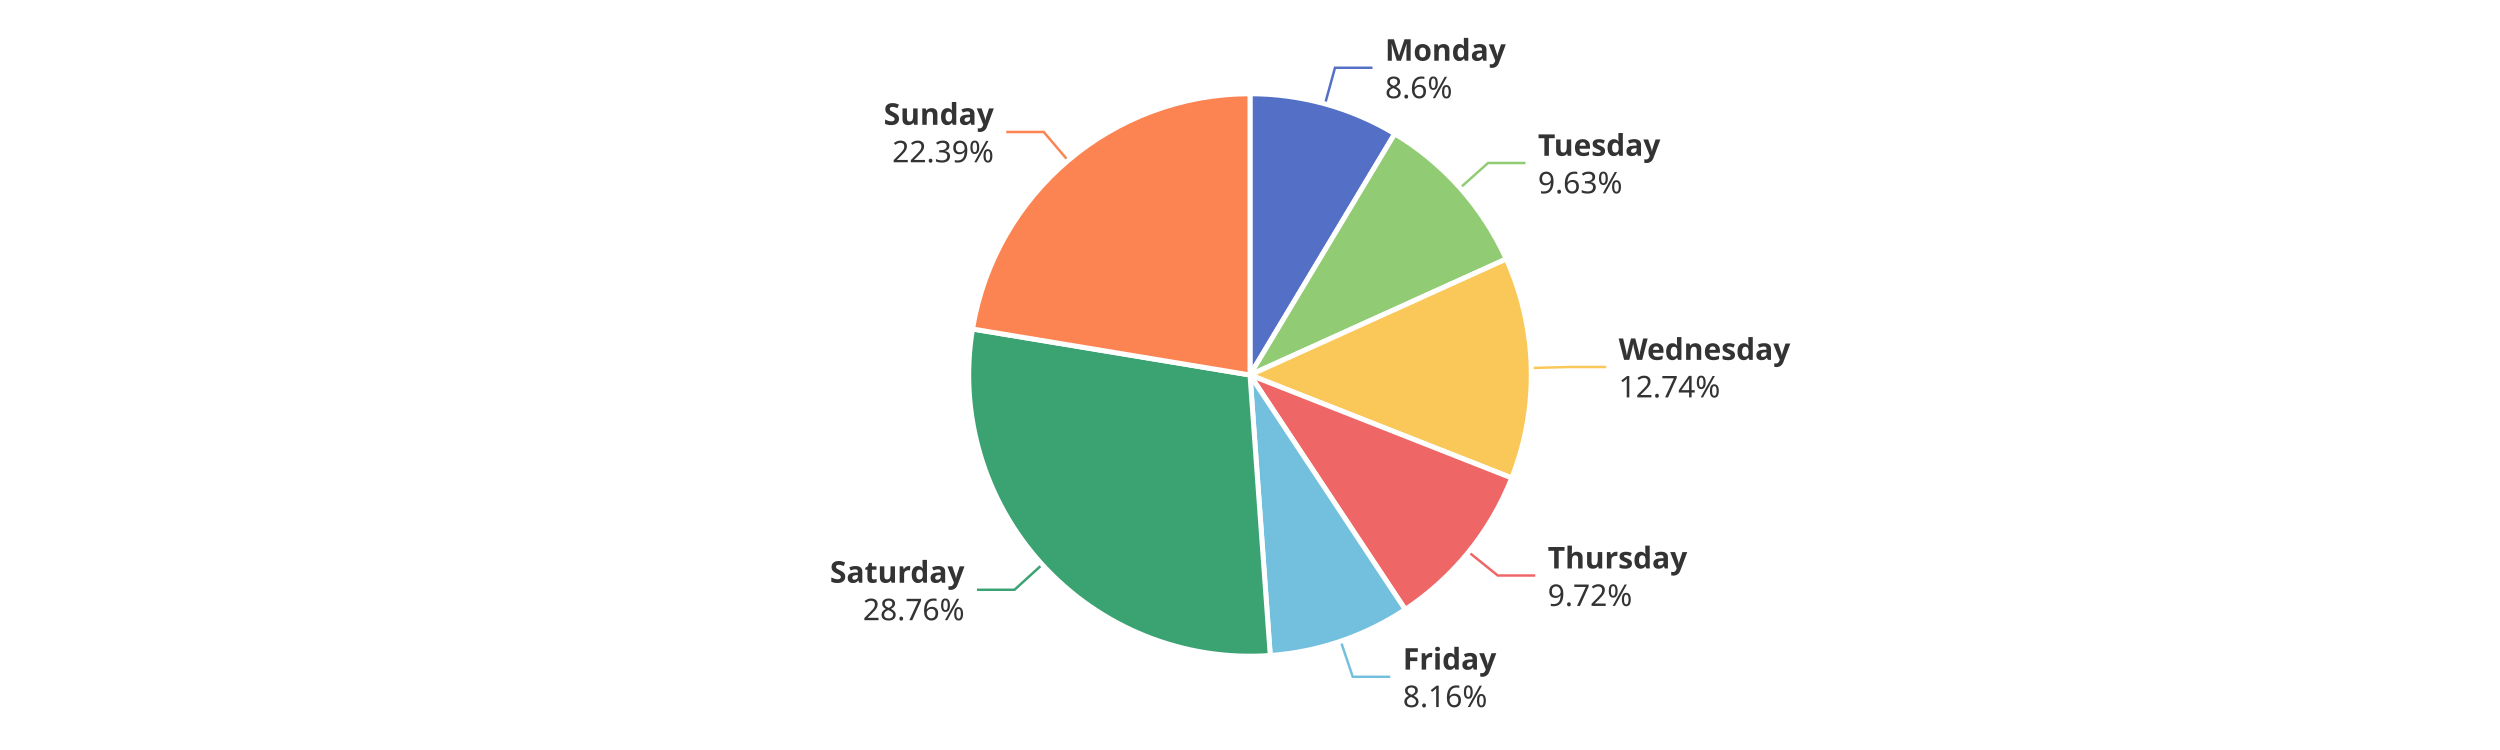
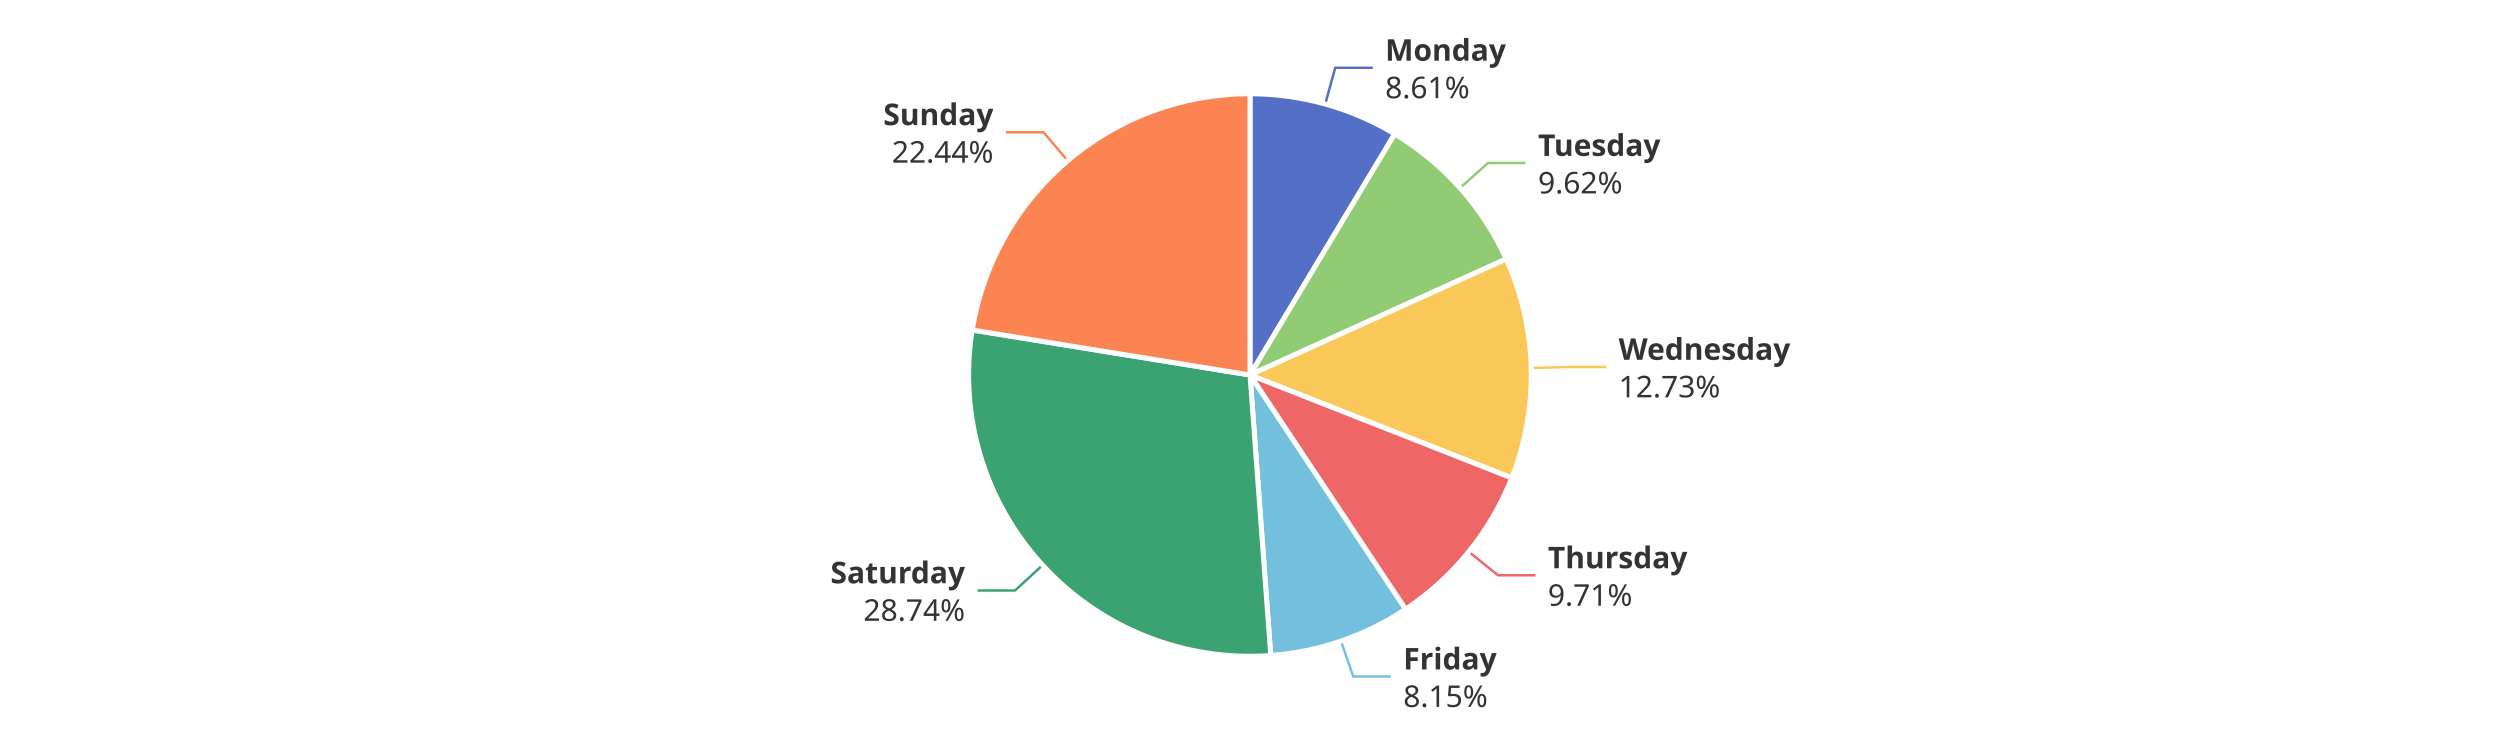
<svg xmlns="http://www.w3.org/2000/svg" width="1000" height="300" version="1.1" baseProfile="full" viewBox="0 0 1000 300">
  <rect width="1000" height="300" x="0" y="0" id="0" fill="#ffffff" />
-   <polyline points="530 41.6 534 27.1 549 27.1" fill="none" stroke="#5470c6" />
+   <polyline points="530.1 41.6 534.1 27.1 549.1 27.1" fill="none" stroke="#5470c6" />
  <polyline points="584 75.2 595.2 65.2 610.2 65.2" fill="none" stroke="#91cc75" />
  <polyline points="612.5 147.2 627.5 146.8 642.5 146.8" fill="none" stroke="#fac858" />
-   <polyline points="587.4 220.8 599.1 230.2 614.1 230.2" fill="none" stroke="#ee6666" />
-   <polyline points="536.3 256.5 541.1 270.7 556.1 270.7" fill="none" stroke="#73c0de" />
-   <polyline points="416.9 225.8 405.8 235.9 390.8 235.9" fill="none" stroke="#3ba272" />
-   <polyline points="427.2 64.2 417.5 52.8 402.5 52.8" fill="none" stroke="#fc8452" />
-   <path d="M500 37.5A112.5 112.5 0 0 1 557.9 53.5L500 150Z" fill="#5470c6" stroke="#fff" stroke-width="2" stroke-linejoin="round" />
-   <path d="M557.9 53.5A112.5 112.5 0 0 1 602.5 103.6L500 150Z" fill="#91cc75" stroke="#fff" stroke-width="2" stroke-linejoin="round" />
+   <polyline points="587.5 220.7 599.2 230.1 614.2 230.1" fill="none" stroke="#ee6666" />
+   <polyline points="536.4 256.4 541.3 270.6 556.3 270.6" fill="none" stroke="#73c0de" />
+   <polyline points="417.1 226 406 236.2 391 236.2" fill="none" stroke="#3ba272" />
+   <polyline points="427.1 64.3 417.4 52.9 402.4 52.9" fill="none" stroke="#fc8452" />
+   <path d="M500 37.5A112.5 112.5 0 0 1 557.9 53.6L500 150Z" fill="#5470c6" stroke="#fff" stroke-width="2" stroke-linejoin="round" />
+   <path d="M557.9 53.6A112.5 112.5 0 0 1 602.5 103.6L500 150Z" fill="#91cc75" stroke="#fff" stroke-width="2" stroke-linejoin="round" />
  <path d="M602.5 103.6A112.5 112.5 0 0 1 604.7 191.2L500 150Z" fill="#fac858" stroke="#fff" stroke-width="2" stroke-linejoin="round" />
-   <path d="M604.7 191.2A112.5 112.5 0 0 1 562.1 243.8L500 150Z" fill="#ee6666" stroke="#fff" stroke-width="2" stroke-linejoin="round" />
-   <path d="M562.1 243.8A112.5 112.5 0 0 1 508.1 262.2L500 150Z" fill="#73c0de" stroke="#fff" stroke-width="2" stroke-linejoin="round" />
-   <path d="M508.1 262.2A112.5 112.5 0 0 1 389 131.6L500 150Z" fill="#3ba272" stroke="#fff" stroke-width="2" stroke-linejoin="round" />
-   <path d="M389 131.6A112.5 112.5 0 0 1 500 37.5L500 150Z" fill="#fc8452" stroke="#fff" stroke-width="2" stroke-linejoin="round" />
-   <path d="M0 -15l42.8 0l0 30l-42.8 0Z" transform="translate(554.03 27.1252)" fill="none" />
-   <text dominant-baseline="central" text-anchor="start" style="font-size:12px;font-family:sans-serif;font-weight:bold;" y="-7.5" transform="translate(554.03 27.1252)" fill="#333" stroke="rgb(255,255,255)" stroke-width="2" paint-order="stroke" stroke-miterlimit="2">Monday</text>
-   <text dominant-baseline="central" text-anchor="start" style="font-size:12px;font-family:sans-serif;" y="7.5" transform="translate(554.03 27.1252)" fill="#333" stroke="rgb(255,255,255)" stroke-width="2" paint-order="stroke" stroke-miterlimit="2">8.6%</text>
-   <path d="M0 -15l46.2 0l0 30l-46.2 0Z" transform="translate(615.1875 65.1732)" fill="none" />
-   <text dominant-baseline="central" text-anchor="start" style="font-size:12px;font-family:sans-serif;font-weight:bold;" y="-7.5" transform="translate(615.1875 65.1732)" fill="#333" stroke="rgb(255,255,255)" stroke-width="2" paint-order="stroke" stroke-miterlimit="2">Tuesday</text>
-   <text dominant-baseline="central" text-anchor="start" style="font-size:12px;font-family:sans-serif;" y="7.5" transform="translate(615.1875 65.1732)" fill="#333" stroke="rgb(255,255,255)" stroke-width="2" paint-order="stroke" stroke-miterlimit="2">9.63%</text>
-   <path d="M0 -15l63.6 0l0 30l-63.6 0Z" transform="translate(647.4597 146.7959)" fill="none" />
-   <text dominant-baseline="central" text-anchor="start" style="font-size:12px;font-family:sans-serif;font-weight:bold;" y="-7.5" transform="translate(647.4597 146.7959)" fill="#333" stroke="rgb(255,255,255)" stroke-width="2" paint-order="stroke" stroke-miterlimit="2">Wednesday</text>
-   <text dominant-baseline="central" text-anchor="start" style="font-size:12px;font-family:sans-serif;" y="7.5" transform="translate(647.4597 146.7959)" fill="#333" stroke="rgb(255,255,255)" stroke-width="2" paint-order="stroke" stroke-miterlimit="2">12.74%</text>
-   <path d="M0 -15l50.2 0l0 30l-50.2 0Z" transform="translate(619.1029 230.2176)" fill="none" />
-   <text dominant-baseline="central" text-anchor="start" style="font-size:12px;font-family:sans-serif;font-weight:bold;" y="-7.5" transform="translate(619.1029 230.2176)" fill="#333" stroke="rgb(255,255,255)" stroke-width="2" paint-order="stroke" stroke-miterlimit="2">Thursday</text>
-   <text dominant-baseline="central" text-anchor="start" style="font-size:12px;font-family:sans-serif;" y="7.5" transform="translate(619.1029 230.2176)" fill="#333" stroke="rgb(255,255,255)" stroke-width="2" paint-order="stroke" stroke-miterlimit="2">9.72%</text>
-   <path d="M0 -15l34.2 0l0 30l-34.2 0Z" transform="translate(561.1479 270.6777)" fill="none" />
-   <text dominant-baseline="central" text-anchor="start" style="font-size:12px;font-family:sans-serif;font-weight:bold;" y="-7.5" transform="translate(561.1479 270.6777)" fill="#333" stroke="rgb(255,255,255)" stroke-width="2" paint-order="stroke" stroke-miterlimit="2">Friday</text>
-   <text dominant-baseline="central" text-anchor="start" style="font-size:12px;font-family:sans-serif;" y="7.5" transform="translate(561.1479 270.6777)" fill="#333" stroke="rgb(255,255,255)" stroke-width="2" paint-order="stroke" stroke-miterlimit="2">8.16%</text>
-   <path d="M-48.2 -15l48.2 0l0 30l-48.2 0Z" transform="translate(385.8049 235.9275)" fill="none" />
-   <text dominant-baseline="central" text-anchor="end" style="font-size:12px;font-family:sans-serif;font-weight:bold;" y="-7.5" transform="translate(385.8049 235.9275)" fill="#333" stroke="rgb(255,255,255)" stroke-width="2" paint-order="stroke" stroke-miterlimit="2">Saturday</text>
-   <text dominant-baseline="central" text-anchor="end" style="font-size:12px;font-family:sans-serif;" y="7.5" transform="translate(385.8049 235.9275)" fill="#333" stroke="rgb(255,255,255)" stroke-width="2" paint-order="stroke" stroke-miterlimit="2">28.76%</text>
-   <path d="M-40.9 -15l40.9 0l0 30l-40.9 0Z" transform="translate(397.5309 52.7627)" fill="none" />
-   <text dominant-baseline="central" text-anchor="end" style="font-size:12px;font-family:sans-serif;font-weight:bold;" y="-7.5" transform="translate(397.5309 52.7627)" fill="#333" stroke="rgb(255,255,255)" stroke-width="2" paint-order="stroke" stroke-miterlimit="2">Sunday</text>
-   <text dominant-baseline="central" text-anchor="end" style="font-size:12px;font-family:sans-serif;" y="7.5" transform="translate(397.5309 52.7627)" fill="#333" stroke="rgb(255,255,255)" stroke-width="2" paint-order="stroke" stroke-miterlimit="2">22.39%</text>
+   <path d="M604.7 191.2A112.5 112.5 0 0 1 562.2 243.7L500 150Z" fill="#ee6666" stroke="#fff" stroke-width="2" stroke-linejoin="round" />
+   <path d="M562.2 243.7A112.5 112.5 0 0 1 508.3 262.2L500 150Z" fill="#73c0de" stroke="#fff" stroke-width="2" stroke-linejoin="round" />
+   <path d="M508.3 262.2A112.5 112.5 0 0 1 388.9 132L500 150Z" fill="#3ba272" stroke="#fff" stroke-width="2" stroke-linejoin="round" />
+   <path d="M388.9 132A112.5 112.5 0 0 1 500 37.5L500 150Z" fill="#fc8452" stroke="#fff" stroke-width="2" stroke-linejoin="round" />
+   <path d="M0 -15l42.8 0l0 30l-42.8 0Z" transform="translate(554.0719 27.1368)" fill="none" />
+   <text dominant-baseline="central" text-anchor="start" style="font-size:12px;font-family:sans-serif;font-weight:bold;" y="-7.5" transform="translate(554.0719 27.1368)" fill="#333" stroke="rgb(255,255,255)" stroke-width="2" paint-order="stroke" stroke-miterlimit="2">Monday</text>
+   <text dominant-baseline="central" text-anchor="start" style="font-size:12px;font-family:sans-serif;" y="7.5" transform="translate(554.0719 27.1368)" fill="#333" stroke="rgb(255,255,255)" stroke-width="2" paint-order="stroke" stroke-miterlimit="2">8.61%</text>
+   <path d="M0 -15l46.2 0l0 30l-46.2 0Z" transform="translate(615.2213 65.2111)" fill="none" />
+   <text dominant-baseline="central" text-anchor="start" style="font-size:12px;font-family:sans-serif;font-weight:bold;" y="-7.5" transform="translate(615.2213 65.2111)" fill="#333" stroke="rgb(255,255,255)" stroke-width="2" paint-order="stroke" stroke-miterlimit="2">Tuesday</text>
+   <text dominant-baseline="central" text-anchor="start" style="font-size:12px;font-family:sans-serif;" y="7.5" transform="translate(615.2213 65.2111)" fill="#333" stroke="rgb(255,255,255)" stroke-width="2" paint-order="stroke" stroke-miterlimit="2">9.62%</text>
+   <path d="M0 -15l63.6 0l0 30l-63.6 0Z" transform="translate(647.4592 146.7756)" fill="none" />
+   <text dominant-baseline="central" text-anchor="start" style="font-size:12px;font-family:sans-serif;font-weight:bold;" y="-7.5" transform="translate(647.4592 146.7756)" fill="#333" stroke="rgb(255,255,255)" stroke-width="2" paint-order="stroke" stroke-miterlimit="2">Wednesday</text>
+   <text dominant-baseline="central" text-anchor="start" style="font-size:12px;font-family:sans-serif;" y="7.5" transform="translate(647.4592 146.7756)" fill="#333" stroke="rgb(255,255,255)" stroke-width="2" paint-order="stroke" stroke-miterlimit="2">12.73%</text>
+   <path d="M0 -15l50.2 0l0 30l-50.2 0Z" transform="translate(619.1604 230.1465)" fill="none" />
+   <text dominant-baseline="central" text-anchor="start" style="font-size:12px;font-family:sans-serif;font-weight:bold;" y="-7.5" transform="translate(619.1604 230.1465)" fill="#333" stroke="rgb(255,255,255)" stroke-width="2" paint-order="stroke" stroke-miterlimit="2">Thursday</text>
+   <text dominant-baseline="central" text-anchor="start" style="font-size:12px;font-family:sans-serif;" y="7.5" transform="translate(619.1604 230.1465)" fill="#333" stroke="rgb(255,255,255)" stroke-width="2" paint-order="stroke" stroke-miterlimit="2">9.71%</text>
+   <path d="M0 -15l34.2 0l0 30l-34.2 0Z" transform="translate(561.3035 270.6245)" fill="none" />
+   <text dominant-baseline="central" text-anchor="start" style="font-size:12px;font-family:sans-serif;font-weight:bold;" y="-7.5" transform="translate(561.3035 270.6245)" fill="#333" stroke="rgb(255,255,255)" stroke-width="2" paint-order="stroke" stroke-miterlimit="2">Friday</text>
+   <text dominant-baseline="central" text-anchor="start" style="font-size:12px;font-family:sans-serif;" y="7.5" transform="translate(561.3035 270.6245)" fill="#333" stroke="rgb(255,255,255)" stroke-width="2" paint-order="stroke" stroke-miterlimit="2">8.15%</text>
+   <path d="M-48.2 -15l48.2 0l0 30l-48.2 0Z" transform="translate(386.0141 236.1562)" fill="none" />
+   <text dominant-baseline="central" text-anchor="end" style="font-size:12px;font-family:sans-serif;font-weight:bold;" y="-7.5" transform="translate(386.0141 236.1562)" fill="#333" stroke="rgb(255,255,255)" stroke-width="2" paint-order="stroke" stroke-miterlimit="2">Saturday</text>
+   <text dominant-baseline="central" text-anchor="end" style="font-size:12px;font-family:sans-serif;" y="7.5" transform="translate(386.0141 236.1562)" fill="#333" stroke="rgb(255,255,255)" stroke-width="2" paint-order="stroke" stroke-miterlimit="2">28.74%</text>
+   <path d="M-40.9 -15l40.9 0l0 30l-40.9 0Z" transform="translate(397.3714 52.8982)" fill="none" />
+   <text dominant-baseline="central" text-anchor="end" style="font-size:12px;font-family:sans-serif;font-weight:bold;" y="-7.5" transform="translate(397.3714 52.8982)" fill="#333" stroke="rgb(255,255,255)" stroke-width="2" paint-order="stroke" stroke-miterlimit="2">Sunday</text>
+   <text dominant-baseline="central" text-anchor="end" style="font-size:12px;font-family:sans-serif;" y="7.5" transform="translate(397.3714 52.8982)" fill="#333" stroke="rgb(255,255,255)" stroke-width="2" paint-order="stroke" stroke-miterlimit="2">22.44%</text>
</svg>
